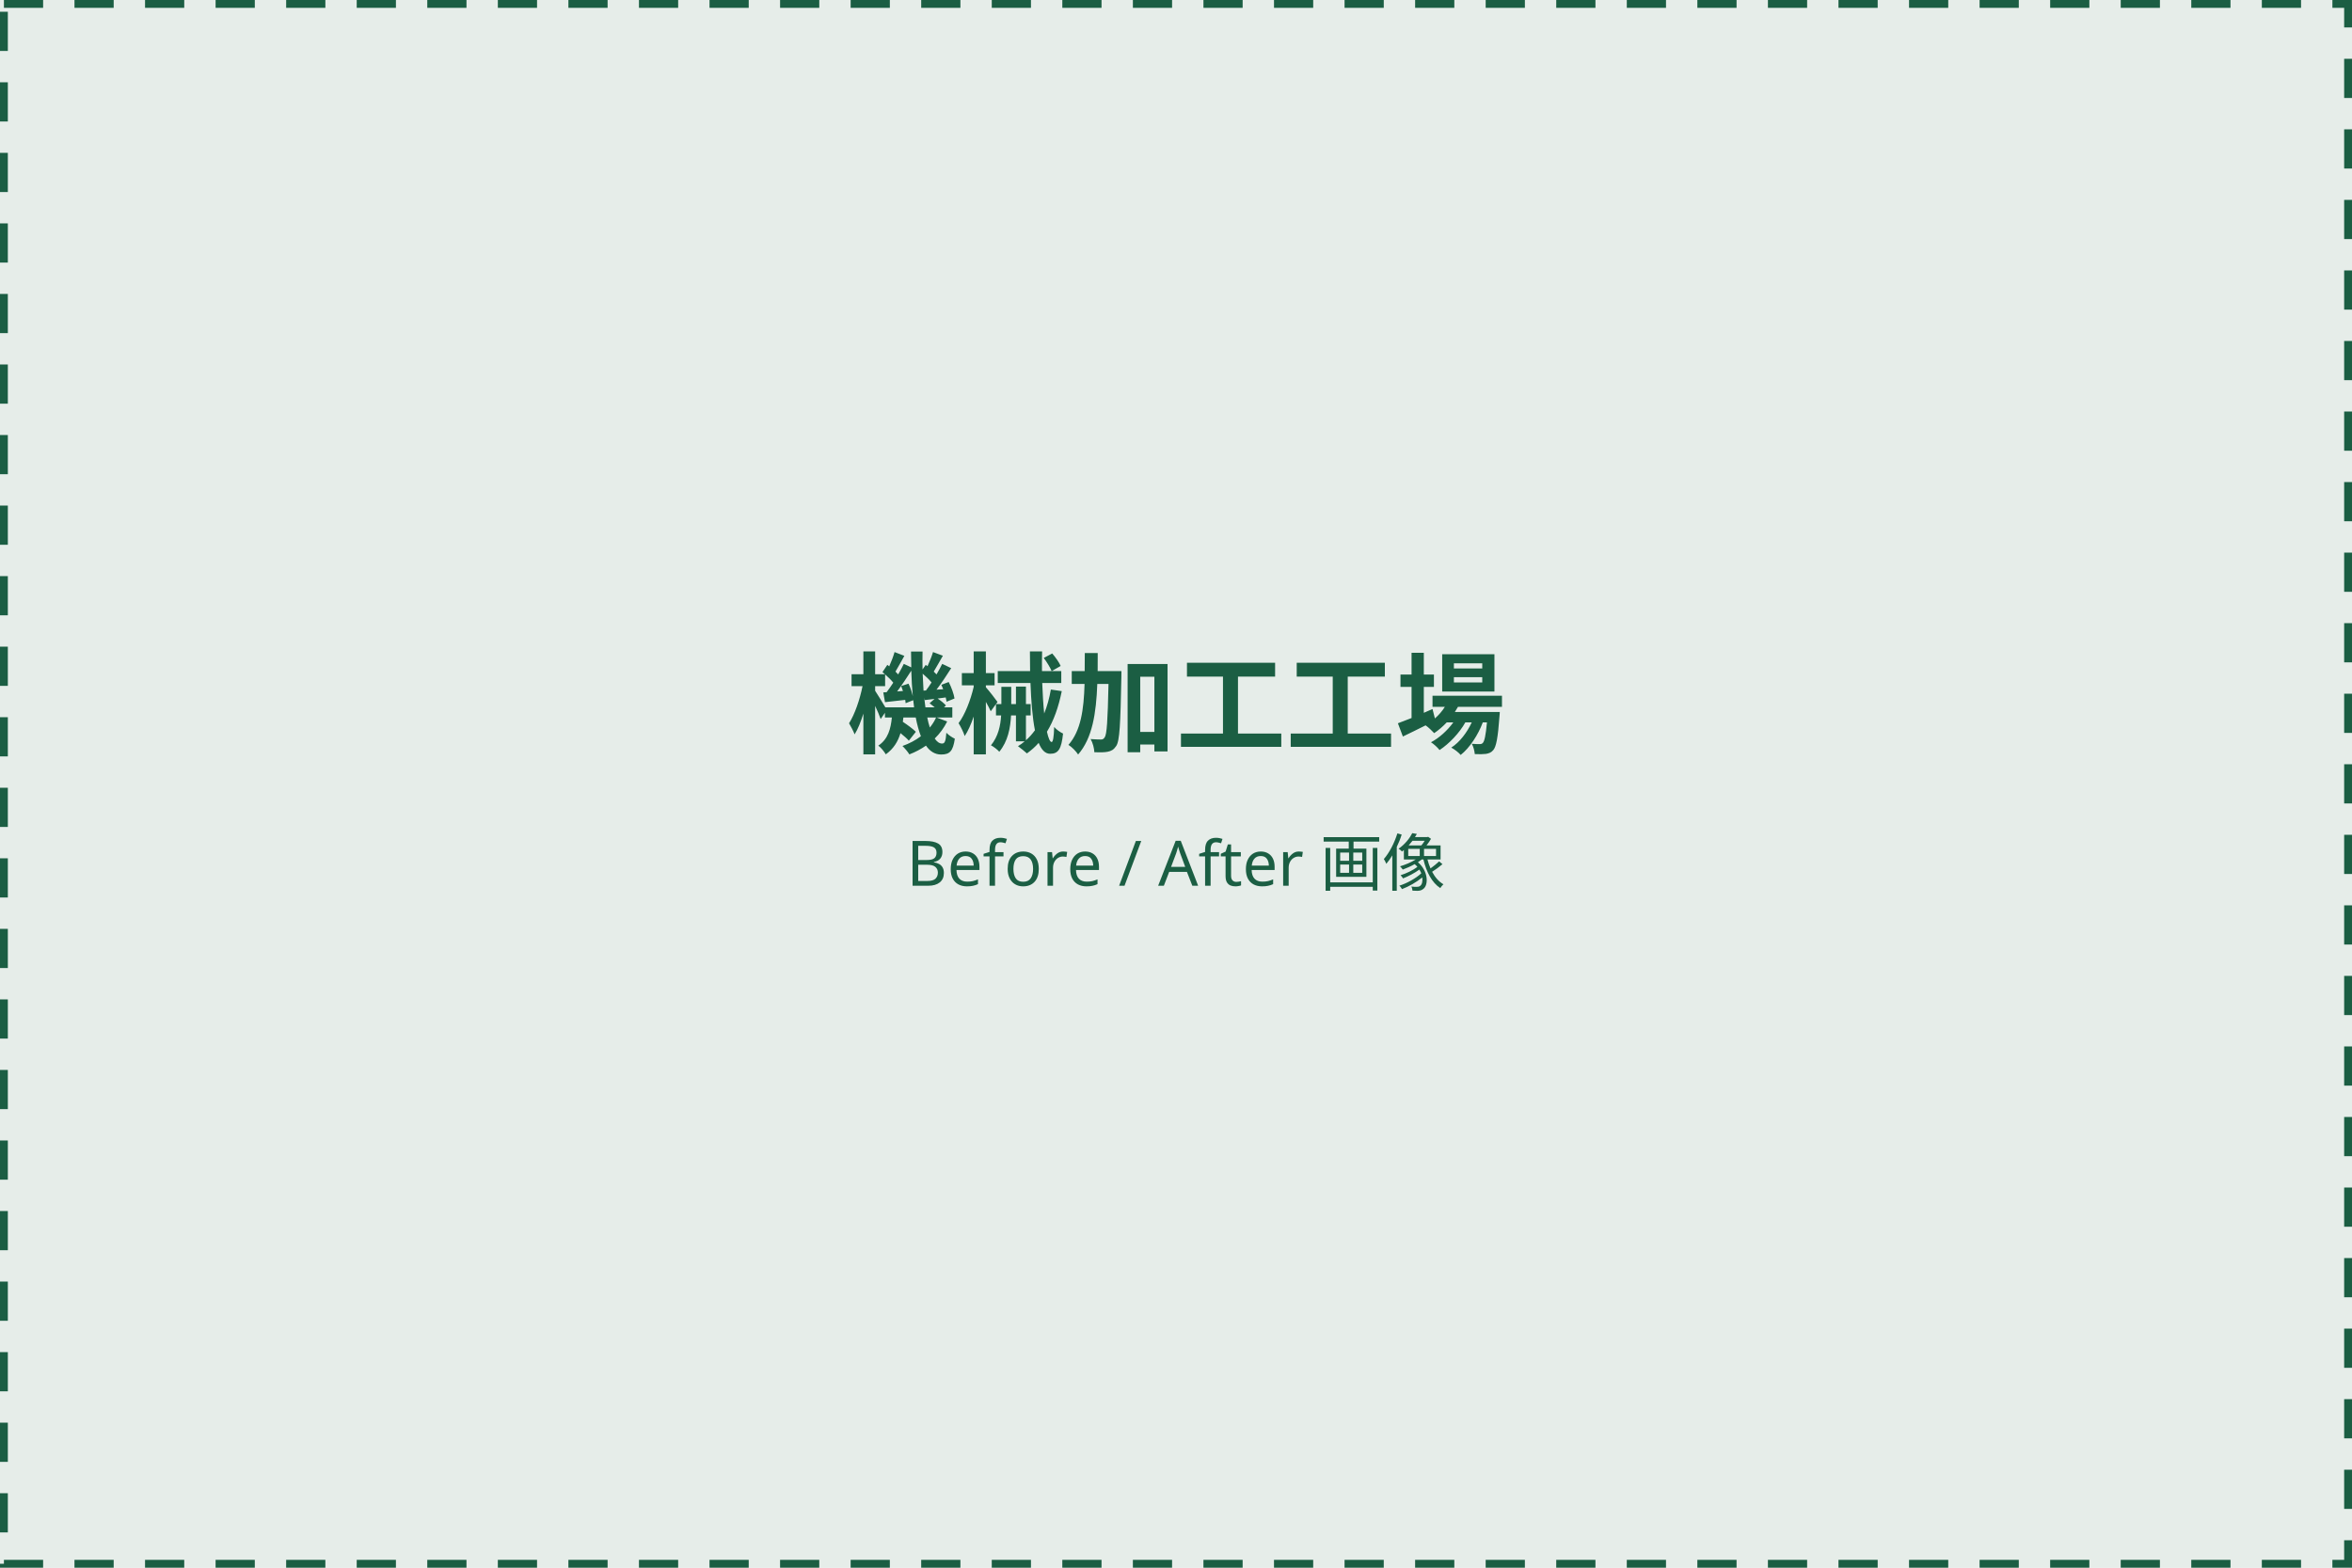
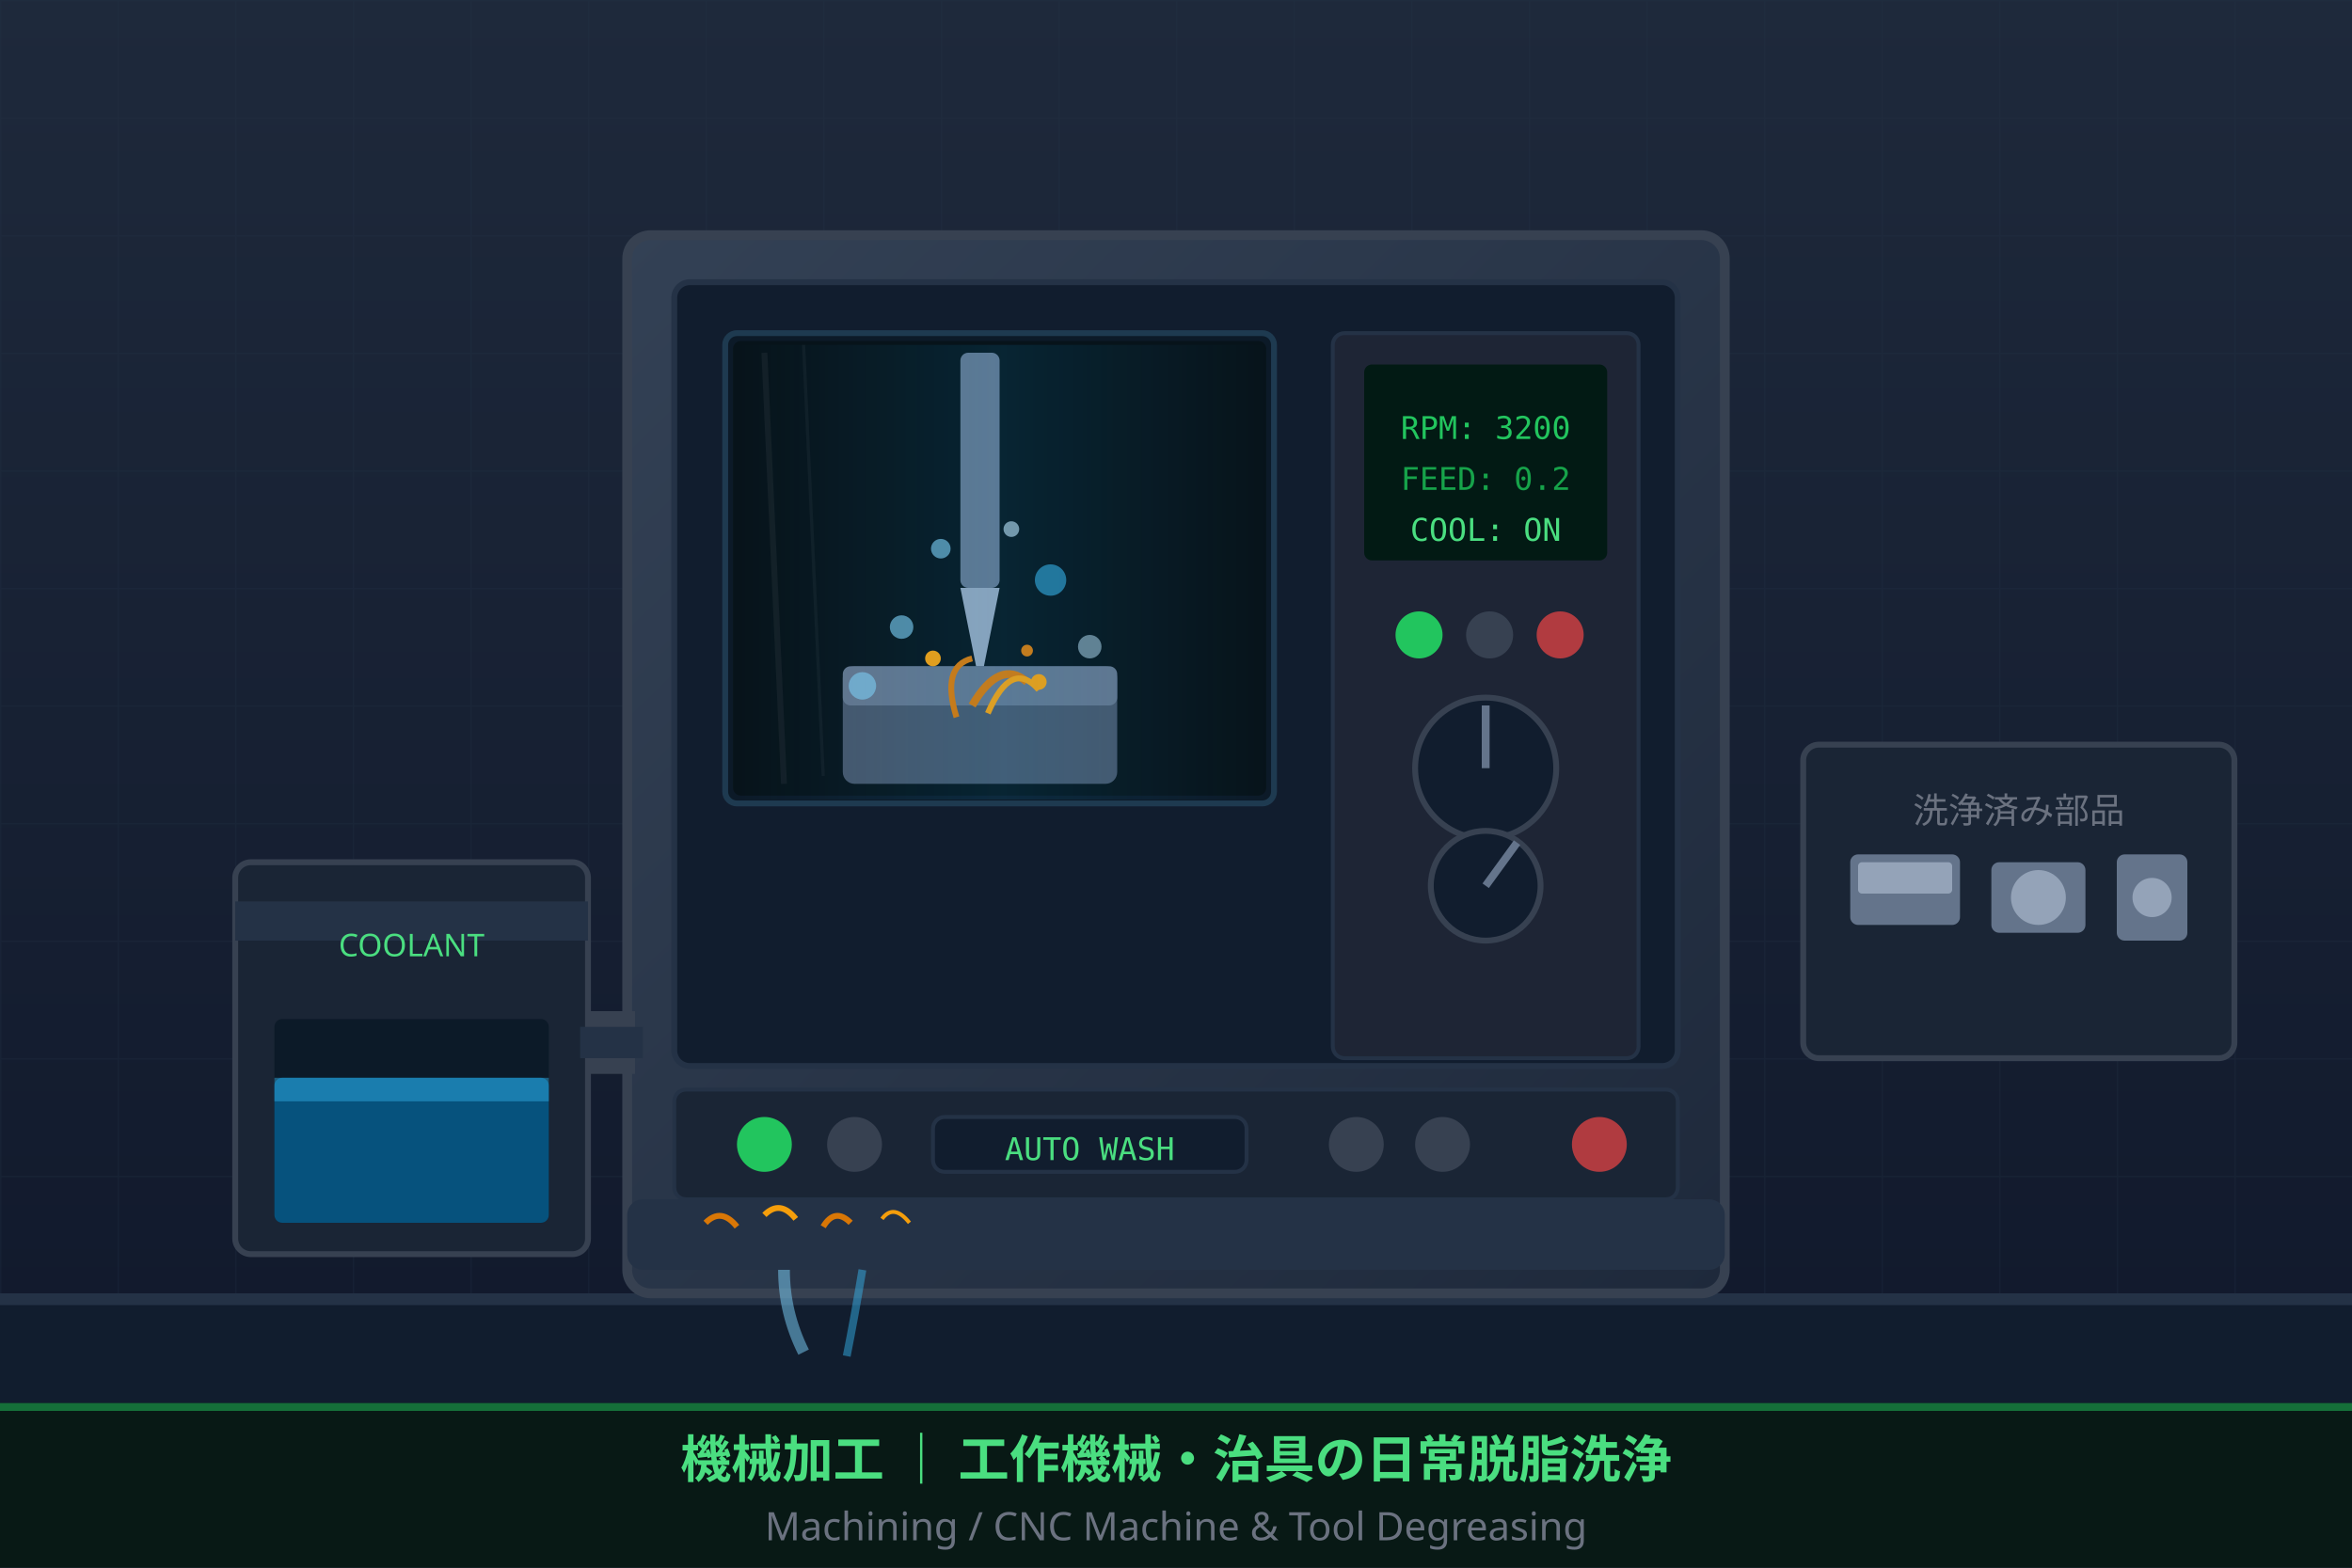
<svg xmlns="http://www.w3.org/2000/svg" viewBox="0 0 600 400">
-   <rect width="600" height="400" fill="#E6EDE9" />
-   <rect x="1" y="1" width="598" height="398" fill="none" stroke="#1B5E43" stroke-width="2" stroke-dasharray="10 8" />
-   <text x="300" y="190" font-family="sans-serif" font-size="28" font-weight="700" fill="#1B5E43" text-anchor="middle">機械加工工場</text>
-   <text x="300" y="226" font-family="sans-serif" font-size="16" fill="#1B5E43" text-anchor="middle">Before / After 画像</text>
+   <defs>
+     <linearGradient id="bg-m" x1="0" y1="0" x2="0" y2="1">
+       <stop offset="0%" stop-color="#1e293b" />
+       <stop offset="100%" stop-color="#0f172a" />
+     </linearGradient>
+     <linearGradient id="machine-m" x1="0" y1="0" x2="1" y2="1">
+       <stop offset="0%" stop-color="#334155" />
+       <stop offset="100%" stop-color="#1e293b" />
+     </linearGradient>
+     <linearGradient id="coolant" x1="0" y1="0" x2="1" y2="0">
+       <stop offset="0%" stop-color="#0ea5e9" stop-opacity="0" />
+       <stop offset="50%" stop-color="#0ea5e9" stop-opacity="0.8" />
+       <stop offset="100%" stop-color="#0ea5e9" stop-opacity="0" />
+     </linearGradient>
+     <pattern id="grid-m" x="0" y="0" width="30" height="30" patternUnits="userSpaceOnUse">
+       <path d="M30,0 L0,0 L0,30" stroke="#243246" stroke-width="0.7" fill="none" />
+     </pattern>
+   </defs>
+   <rect width="600" height="400" fill="url(#bg-m)" />
+   <rect width="600" height="400" fill="url(#grid-m)" opacity="0.25" />
+   <rect x="0" y="330" width="600" height="70" fill="#111d2e" />
+   <rect x="0" y="330" width="600" height="3" fill="#243246" />
+   <rect x="160" y="60" width="280" height="270" rx="6" fill="url(#machine-m)" stroke="#374151" stroke-width="2.5" />
+   <rect x="172" y="72" width="256" height="200" rx="4" fill="#111d2e" stroke="#243246" stroke-width="1.5" />
+   <rect x="185" y="85" width="140" height="120" rx="3" fill="#0c1a28" stroke="#1e3a50" stroke-width="1.5" />
+   <rect x="187" y="87" width="136" height="116" rx="2" fill="#071218" opacity="0.9" />
+   <line x1="195" y1="90" x2="200" y2="200" stroke="white" stroke-width="1.5" opacity="0.05" />
+   <line x1="205" y1="88" x2="210" y2="198" stroke="white" stroke-width="0.8" opacity="0.04" />
+   <rect x="245" y="90" width="10" height="60" rx="2" fill="#64748b" />
+   <polygon points="245,150 255,150 250,175" fill="#94a3b8" />
+   <circle cx="250" cy="178" r="6" fill="#f59e0b" opacity="0.8" />
+   <line x1="250" y1="178" x2="240" y2="185" stroke="#fbbf24" stroke-width="1.5" opacity="0.7" />
+   <line x1="250" y1="178" x2="260" y2="183" stroke="#fbbf24" stroke-width="1.5" opacity="0.7" />
+   <rect x="215" y="170" width="70" height="30" rx="3" fill="#475569" />
+   <rect x="215" y="170" width="70" height="10" rx="2" fill="#64748b" />
+   <path d="M248 180 Q255 168 262 174" stroke="#d97706" stroke-width="2" fill="none" />
+   <path d="M252 182 Q258 168 265 176" stroke="#f59e0b" stroke-width="1.5" fill="none" />
+   <path d="M244 183 Q240 170 248 168" stroke="#d97706" stroke-width="1.5" fill="none" />
+   <circle cx="265" cy="174" r="2" fill="#f59e0b" />
+   <circle cx="262" cy="166" r="1.5" fill="#d97706" />
+   <circle cx="238" cy="168" r="2" fill="#f59e0b" />
+   <rect x="188" y="88" width="136" height="116" fill="url(#coolant)" opacity="0.15" rx="2" />
+   <circle cx="230" cy="160" r="3" fill="#7dd3fc" opacity="0.6" />
+   <circle cx="268" cy="148" r="4" fill="#38bdf8" opacity="0.55" />
+   <circle cx="240" cy="140" r="2.5" fill="#7dd3fc" opacity="0.6" />
+   <circle cx="278" cy="165" r="3" fill="#bae6fd" opacity="0.5" />
+   <circle cx="220" cy="175" r="3.5" fill="#7dd3fc" opacity="0.55" />
+   <circle cx="258" cy="135" r="2" fill="#bae6fd" opacity="0.6" />
+   <rect x="340" y="85" width="78" height="185" rx="3" fill="#1e2535" stroke="#243246" stroke-width="1" />
+   <rect x="348" y="93" width="62" height="50" rx="2" fill="#021a14" />
+   <text x="379" y="112" font-family="monospace" font-size="8" fill="#22c55e" text-anchor="middle">RPM: 3200</text>
+   <text x="379" y="125" font-family="monospace" font-size="8" fill="#16a34a" text-anchor="middle">FEED: 0.2</text>
+   <text x="379" y="138" font-family="monospace" font-size="8" fill="#4ade80" text-anchor="middle">COOL: ON</text>
+   <circle cx="362" cy="162" r="6" fill="#22c55e" />
+   <circle cx="380" cy="162" r="6" fill="#374151" />
+   <circle cx="398" cy="162" r="6" fill="#ef4444" opacity="0.7" />
+   <circle cx="379" cy="196" r="18" fill="#111d2e" stroke="#374151" stroke-width="1.5" />
+   <line x1="379" y1="196" x2="379" y2="180" stroke="#64748b" stroke-width="2" />
+   <circle cx="379" cy="226" r="14" fill="#111d2e" stroke="#374151" stroke-width="1.5" />
+   <line x1="379" y1="226" x2="387" y2="215" stroke="#64748b" stroke-width="2" />
+   <rect x="172" y="278" width="256" height="28" rx="3" fill="#1a2535" stroke="#243246" stroke-width="1" />
+   <circle cx="195" cy="292" r="7" fill="#22c55e" />
+   <circle cx="218" cy="292" r="7" fill="#374151" />
+   <rect x="238" y="285" width="80" height="14" rx="3" fill="#111d2e" stroke="#243246" stroke-width="1" />
+   <text x="278" y="296" font-family="monospace" font-size="8" fill="#4ade80" text-anchor="middle">AUTO WASH</text>
+   <circle cx="346" cy="292" r="7" fill="#374151" />
+   <circle cx="368" cy="292" r="7" fill="#374151" />
+   <circle cx="408" cy="292" r="7" fill="#ef4444" opacity="0.7" />
+   <rect x="160" y="306" width="280" height="18" rx="4" fill="#243246" />
+   <path d="M180 312 Q184 308 188 313" stroke="#d97706" stroke-width="1.5" fill="none" />
+   <path d="M195 310 Q199 306 203 311" stroke="#f59e0b" stroke-width="1.5" fill="none" />
+   <path d="M210 313 Q213 308 217 312" stroke="#d97706" stroke-width="1.5" fill="none" />
+   <path d="M225 311 Q228 307 232 312" stroke="#f59e0b" stroke-width="1" fill="none" />
+   <path d="M200,324 Q200,335 205,345" stroke="#7dd3fc" stroke-width="3" fill="none" opacity="0.5" />
+   <path d="M220,324 Q218,336 216,346" stroke="#38bdf8" stroke-width="2" fill="none" opacity="0.45" />
+   <rect x="60" y="220" width="90" height="100" rx="4" fill="#1a2535" stroke="#374151" stroke-width="1.5" />
+   <rect x="70" y="260" width="70" height="52" rx="2" fill="#0c1a28" />
+   <rect x="70" y="275" width="70" height="37" rx="2" fill="#0369a1" opacity="0.7" />
+   <rect x="70" y="275" width="70" height="6" fill="#38bdf8" opacity="0.4" />
+   <rect x="60" y="230" width="90" height="10" fill="#243246" />
+   <text x="105" y="244" font-family="sans-serif" font-size="8" fill="#4ade80" text-anchor="middle">COOLANT</text>
+   <rect x="150" y="258" width="12" height="16" fill="#374151" />
+   <rect x="148" y="262" width="16" height="8" fill="#243246" />
+   <rect x="460" y="190" width="110" height="80" rx="4" fill="#1a2535" stroke="#374151" stroke-width="1.5" />
+   <text x="515" y="210" font-family="sans-serif" font-size="9" fill="#6b7280" text-anchor="middle">洗浄済み部品</text>
+   <rect x="472" y="218" width="28" height="18" rx="2" fill="#64748b" />
+   <rect x="474" y="220" width="24" height="8" rx="1" fill="#94a3b8" />
+   <rect x="508" y="220" width="24" height="18" rx="2" fill="#64748b" />
+   <circle cx="520" cy="229" r="7" fill="#94a3b8" />
+   <rect x="540" y="218" width="18" height="22" rx="2" fill="#64748b" />
+   <circle cx="549" cy="229" r="5" fill="#94a3b8" />
+   <rect x="0" y="358" width="600" height="42" fill="#071812" opacity="0.9" />
+   <rect x="0" y="358" width="600" height="2" fill="#22c55e" opacity="0.5" />
+   <text x="300" y="377" font-family="sans-serif" font-size="13" font-weight="700" fill="#4ade80" text-anchor="middle">機械加工 ｜ 工作機械・治具の日常脱脂洗浄</text>
+   <text x="300" y="393" font-family="sans-serif" font-size="10" fill="#6b7280" text-anchor="middle">Machining / CNC Machine &amp; Tool Degreasing</text>
</svg>
